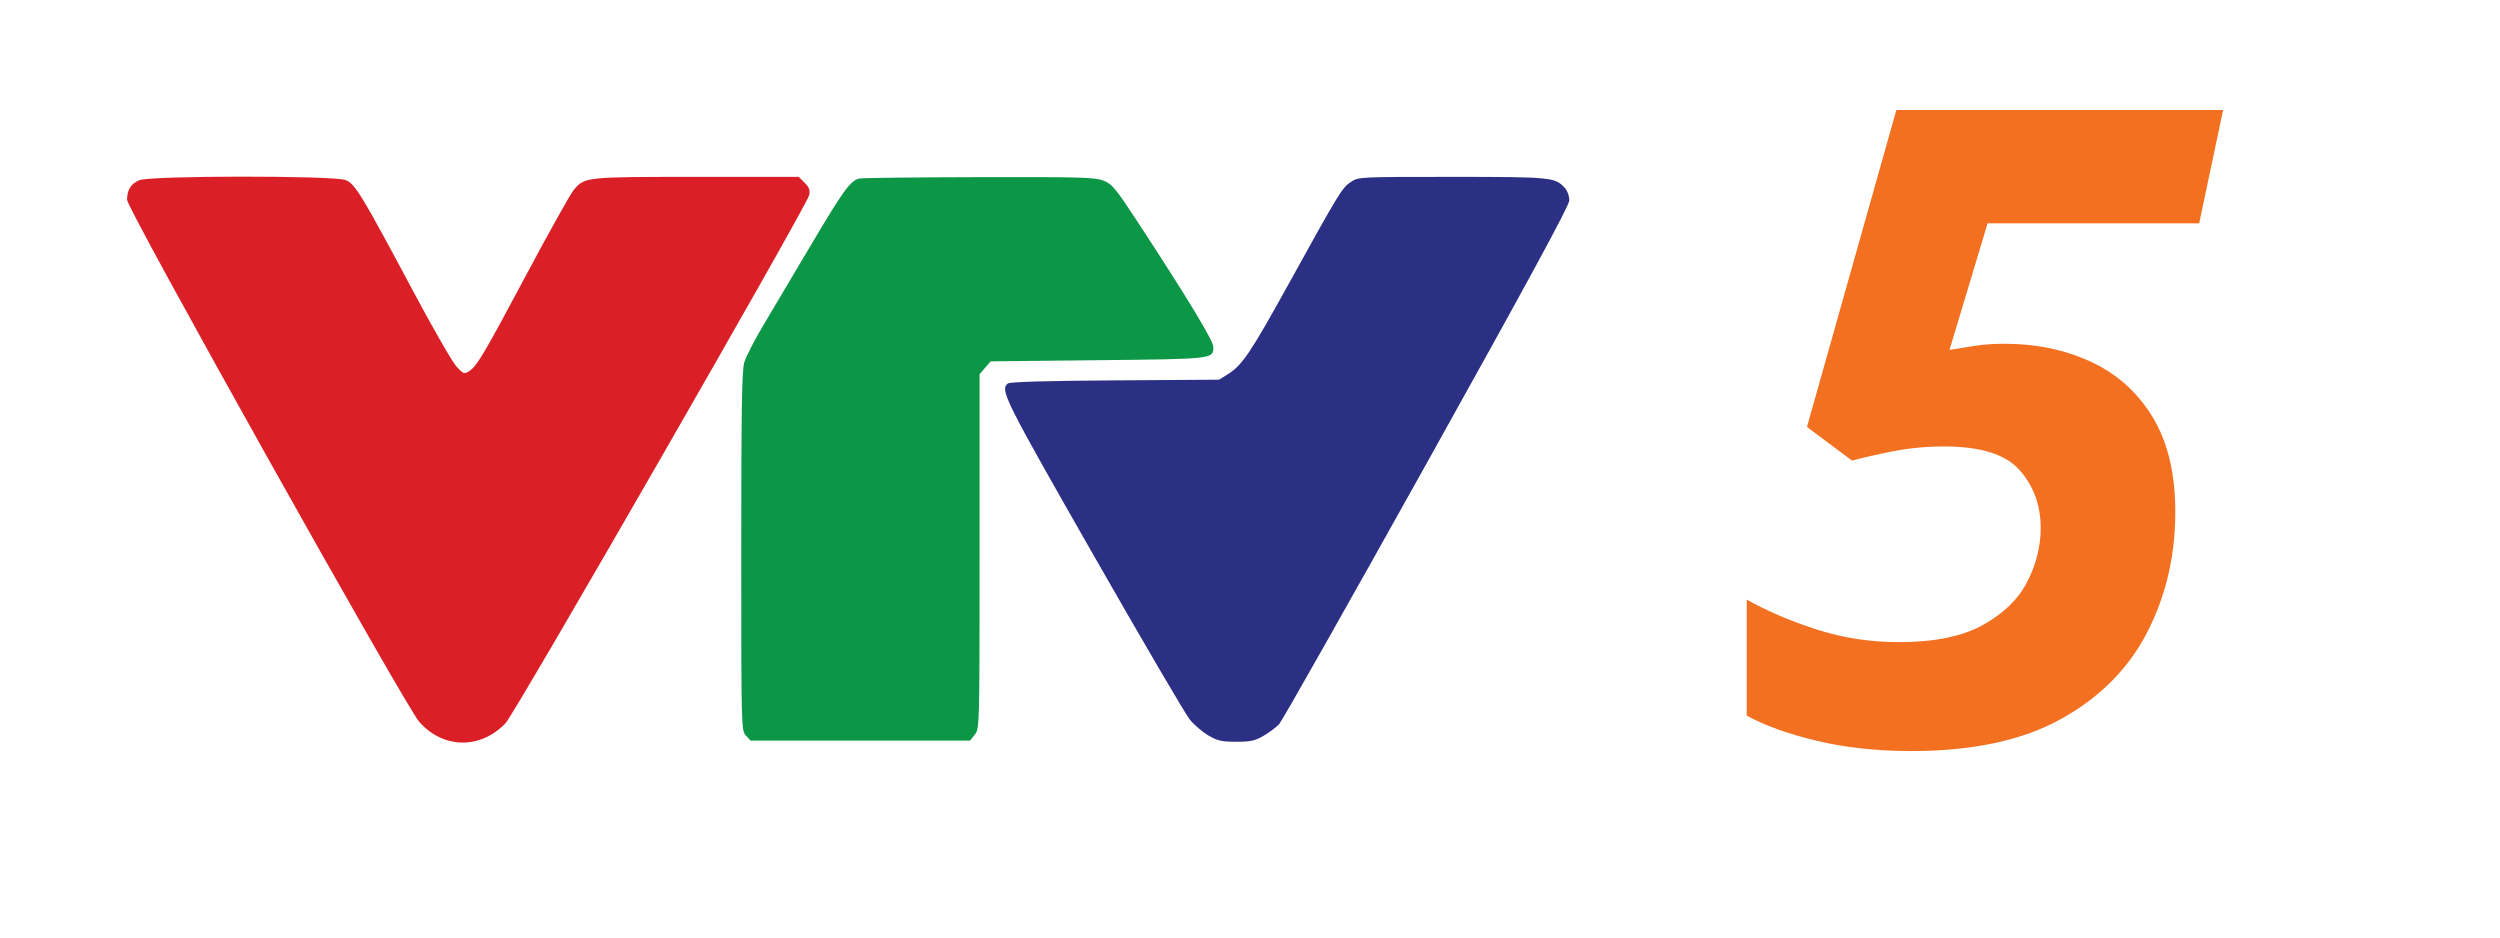
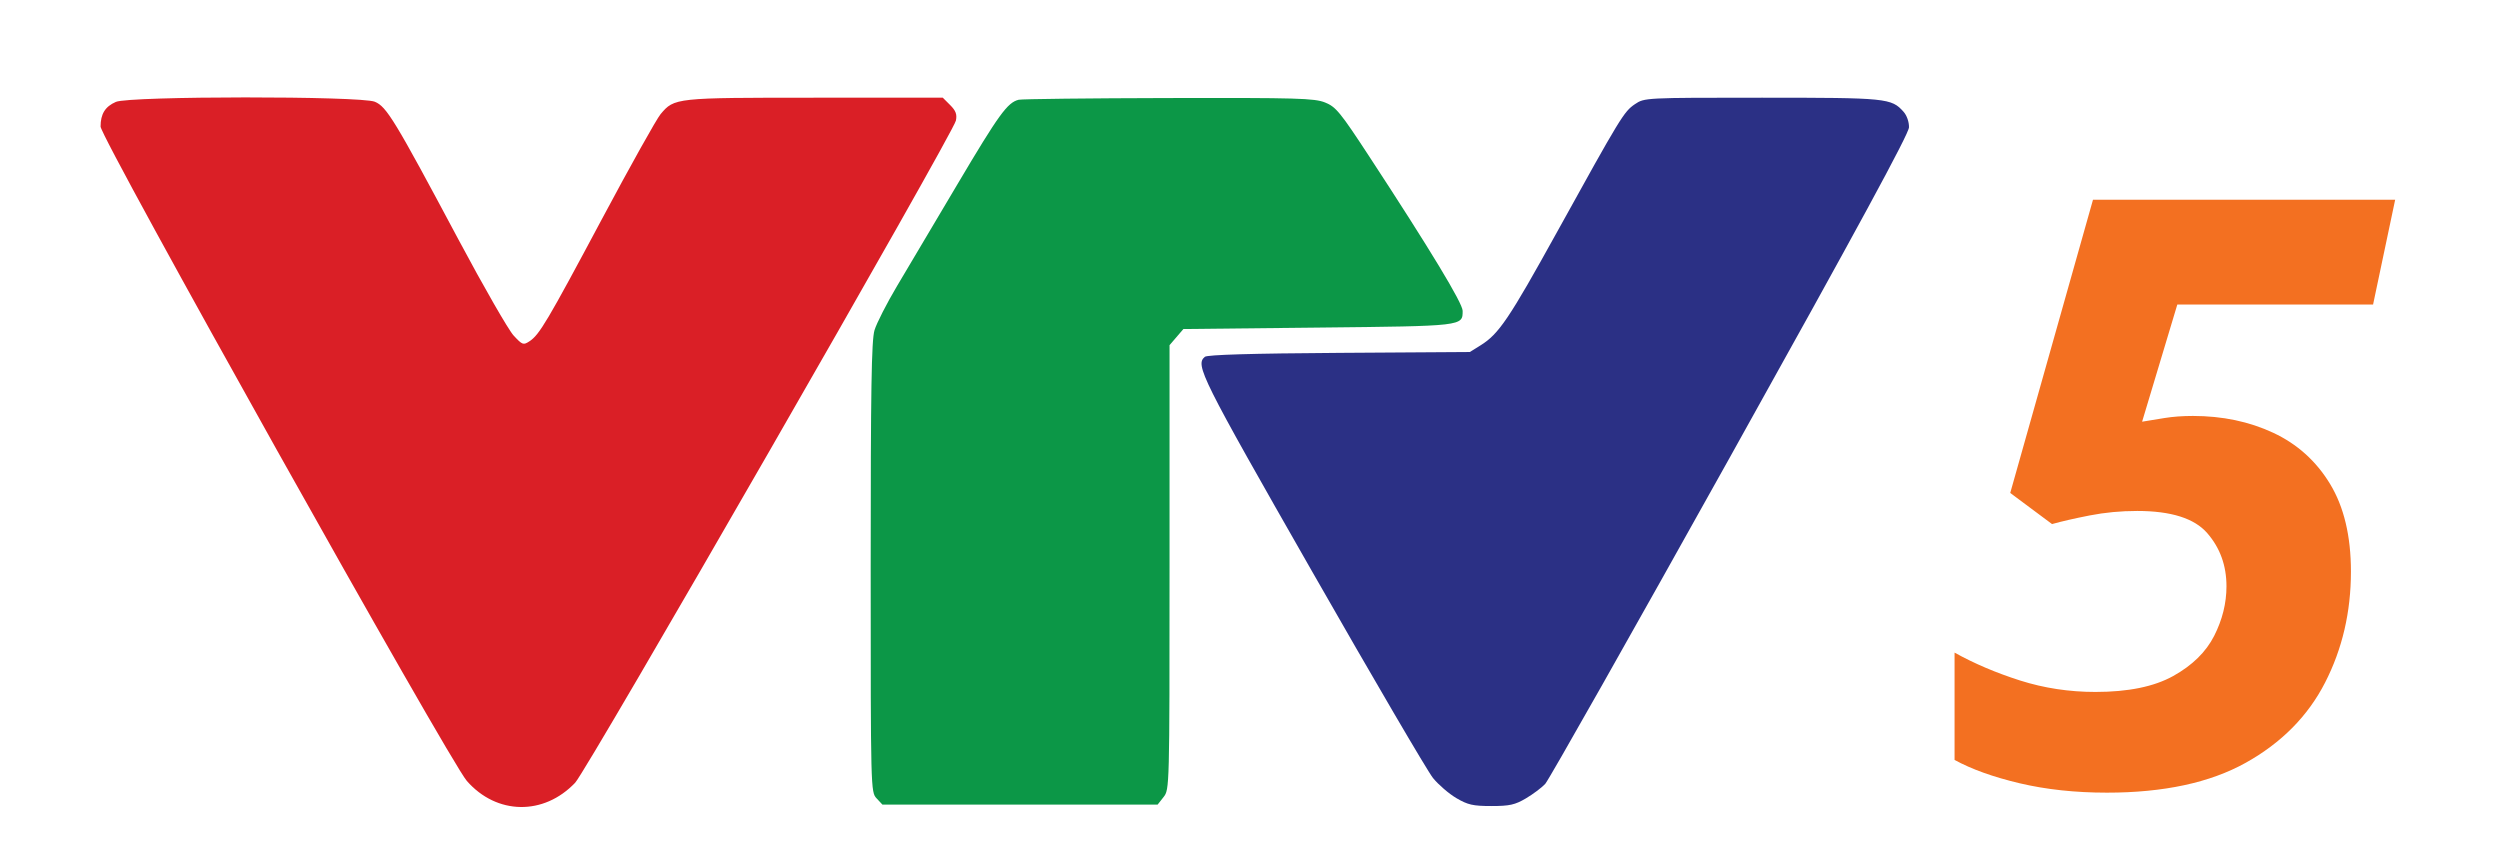
- <svg xmlns="http://www.w3.org/2000/svg" viewBox="0 0 960 360" width="960" height="360" fill="none">
-   <g transform="translate(40, 60) scale(0.88)">
-     <path d="M 15.329 10.458 C 11.601 12.079, 10 14.658, 10 19.041 C 10 22.996, 131.329 239.763, 137.462 246.765 C 147.854 258.630, 164.244 258.892, 175.169 247.370 C 179.360 242.948, 306.779 21.353, 307.659 16.954 C 308.092 14.792, 307.624 13.533, 305.657 11.566 L 303.091 9 258.513 9 C 209.902 9, 209.682 9.023, 204.879 14.731 C 203.489 16.383, 194.334 32.757, 184.534 51.117 C 165.357 87.044, 162.714 91.501, 159.240 93.777 C 157.118 95.167, 156.781 95.044, 153.740 91.767 C 151.958 89.847, 143.327 74.827, 134.560 58.388 C 112.319 16.685, 109.555 12.130, 105.441 10.411 C 100.548 8.366, 20.040 8.408, 15.329 10.458 Z" fill="#DA1F26" />
-     <path d="M 329.500 9.716 C 325.611 10.657, 322.638 14.756, 308.260 39 C 300.268 52.475, 290.788 68.450, 287.192 74.500 C 283.597 80.550, 280.058 87.484, 279.328 89.909 C 278.273 93.411, 278 110.387, 278 172.470 C 278 249.738, 278.023 250.648, 280.039 252.811 L 282.078 255 329.966 255 L 377.855 255 379.927 252.365 C 381.984 249.751, 382 249.119, 382 172.421 L 382 95.112 384.412 92.306 L 386.825 89.500 433.760 89 C 484.401 88.461, 484 88.507, 484 83.166 C 484 80.517, 472.640 61.741, 451.481 29.419 C 441.408 14.030, 439.887 12.172, 436.130 10.669 C 432.415 9.182, 426.475 9.013, 381.730 9.116 C 354.103 9.180, 330.600 9.450, 329.500 9.716 Z" fill="#0C9747" />
-     <path d="M 543.949 11.256 C 540.136 13.825, 538.965 15.748, 516.830 55.780 C 500.118 86.005, 496.595 91.223, 490.233 95.179 L 486.500 97.500 441.045 97.798 C 410.535 97.998, 395.163 98.449, 394.295 99.171 C 390.862 102.019, 392.836 105.971, 431.619 173.879 C 452.860 211.071, 471.788 243.410, 473.681 245.744 C 475.575 248.079, 479.234 251.229, 481.812 252.744 C 485.803 255.090, 487.615 255.500, 494 255.500 C 500.320 255.500, 502.208 255.082, 506 252.845 C 508.475 251.385, 511.502 249.117, 512.727 247.805 C 513.952 246.493, 542.923 195.263, 577.106 133.960 C 621.603 54.162, 639.278 21.591, 639.329 19.300 C 639.370 17.457, 638.573 15.172, 637.450 13.912 C 633.206 9.151, 631.696 9, 588.180 9 C 547.407 9, 547.287 9.006, 543.949 11.256 Z" fill="#2B3085" />
+ <svg xmlns="http://www.w3.org/2000/svg" viewBox="0 0 870 300" width="870" height="300" fill="none">
+   <g transform="translate(25, 25)">
+     <g transform="translate(0, 0)">
+       <path d="M 15.329 10.458 C 11.601 12.079, 10 14.658, 10 19.041 C 10 22.996, 131.329 239.763, 137.462 246.765 C 147.854 258.630, 164.244 258.892, 175.169 247.370 C 179.360 242.948, 306.779 21.353, 307.659 16.954 C 308.092 14.792, 307.624 13.533, 305.657 11.566 L 303.091 9 258.513 9 C 209.902 9, 209.682 9.023, 204.879 14.731 C 203.489 16.383, 194.334 32.757, 184.534 51.117 C 165.357 87.044, 162.714 91.501, 159.240 93.777 C 157.118 95.167, 156.781 95.044, 153.740 91.767 C 151.958 89.847, 143.327 74.827, 134.560 58.388 C 112.319 16.685, 109.555 12.130, 105.441 10.411 C 100.548 8.366, 20.040 8.408, 15.329 10.458 Z" fill="#DA1F26" />
+       <path d="M 329.500 9.716 C 325.611 10.657, 322.638 14.756, 308.260 39 C 300.268 52.475, 290.788 68.450, 287.192 74.500 C 283.597 80.550, 280.058 87.484, 279.328 89.909 C 278.273 93.411, 278 110.387, 278 172.470 C 278 249.738, 278.023 250.648, 280.039 252.811 L 282.078 255 329.966 255 L 377.855 255 379.927 252.365 C 381.984 249.751, 382 249.119, 382 172.421 L 382 95.112 384.412 92.306 L 386.825 89.500 433.760 89 C 484.401 88.461, 484 88.507, 484 83.166 C 484 80.517, 472.640 61.741, 451.481 29.419 C 441.408 14.030, 439.887 12.172, 436.130 10.669 C 432.415 9.182, 426.475 9.013, 381.730 9.116 C 354.103 9.180, 330.600 9.450, 329.500 9.716 Z" fill="#0C9747" />
+       <path d="M 543.949 11.256 C 540.136 13.825, 538.965 15.748, 516.830 55.780 C 500.118 86.005, 496.595 91.223, 490.233 95.179 L 486.500 97.500 441.045 97.798 C 410.535 97.998, 395.163 98.449, 394.295 99.171 C 390.862 102.019, 392.836 105.971, 431.619 173.879 C 452.860 211.071, 471.788 243.410, 473.681 245.744 C 475.575 248.079, 479.234 251.229, 481.812 252.744 C 485.803 255.090, 487.615 255.500, 494 255.500 C 500.320 255.500, 502.208 255.082, 506 252.845 C 508.475 251.385, 511.502 249.117, 512.727 247.805 C 513.952 246.493, 542.923 195.263, 577.106 133.960 C 621.603 54.162, 639.278 21.591, 639.329 19.300 C 639.370 17.457, 638.573 15.172, 637.450 13.912 C 633.206 9.151, 631.696 9, 588.180 9 C 547.407 9, 547.287 9.006, 543.949 11.256 Z" fill="#2B3085" />
+     </g>
+     <text x="730" y="248" font-family="'Arial Black', Impact, 'Segoe UI Black', sans-serif" font-size="285" font-weight="900" font-style="italic" fill="#F37021" text-anchor="middle">5</text>
  </g>
-   <text x="760" y="285" font-family="'Arial Black', 'Montserrat', Impact, sans-serif" font-size="340" font-weight="900" font-style="italic" fill="#F37021" text-anchor="middle">5</text>
</svg>
